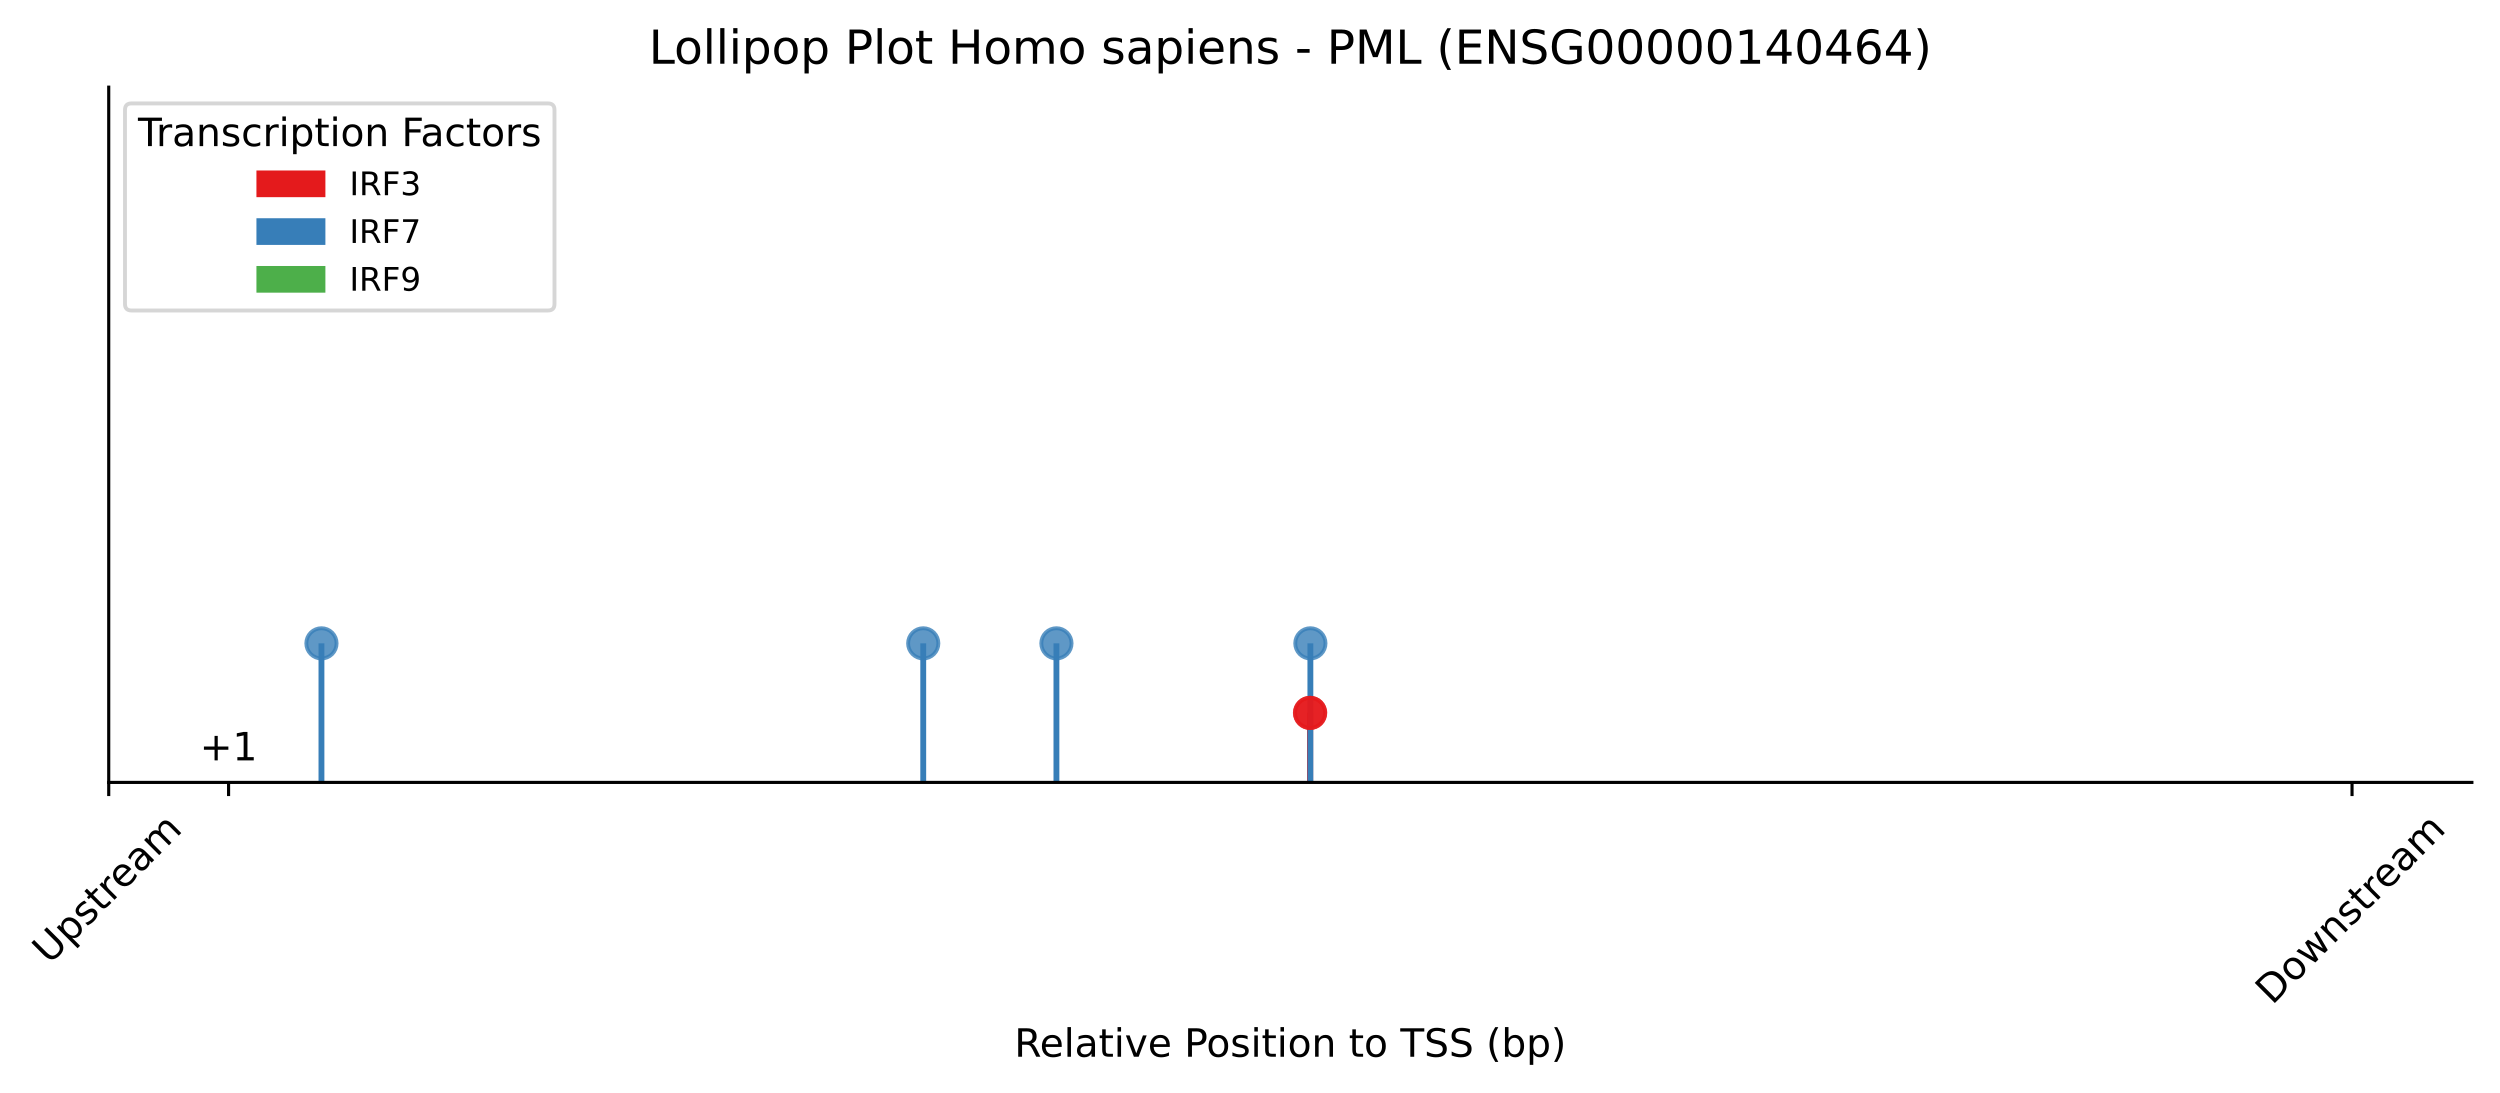
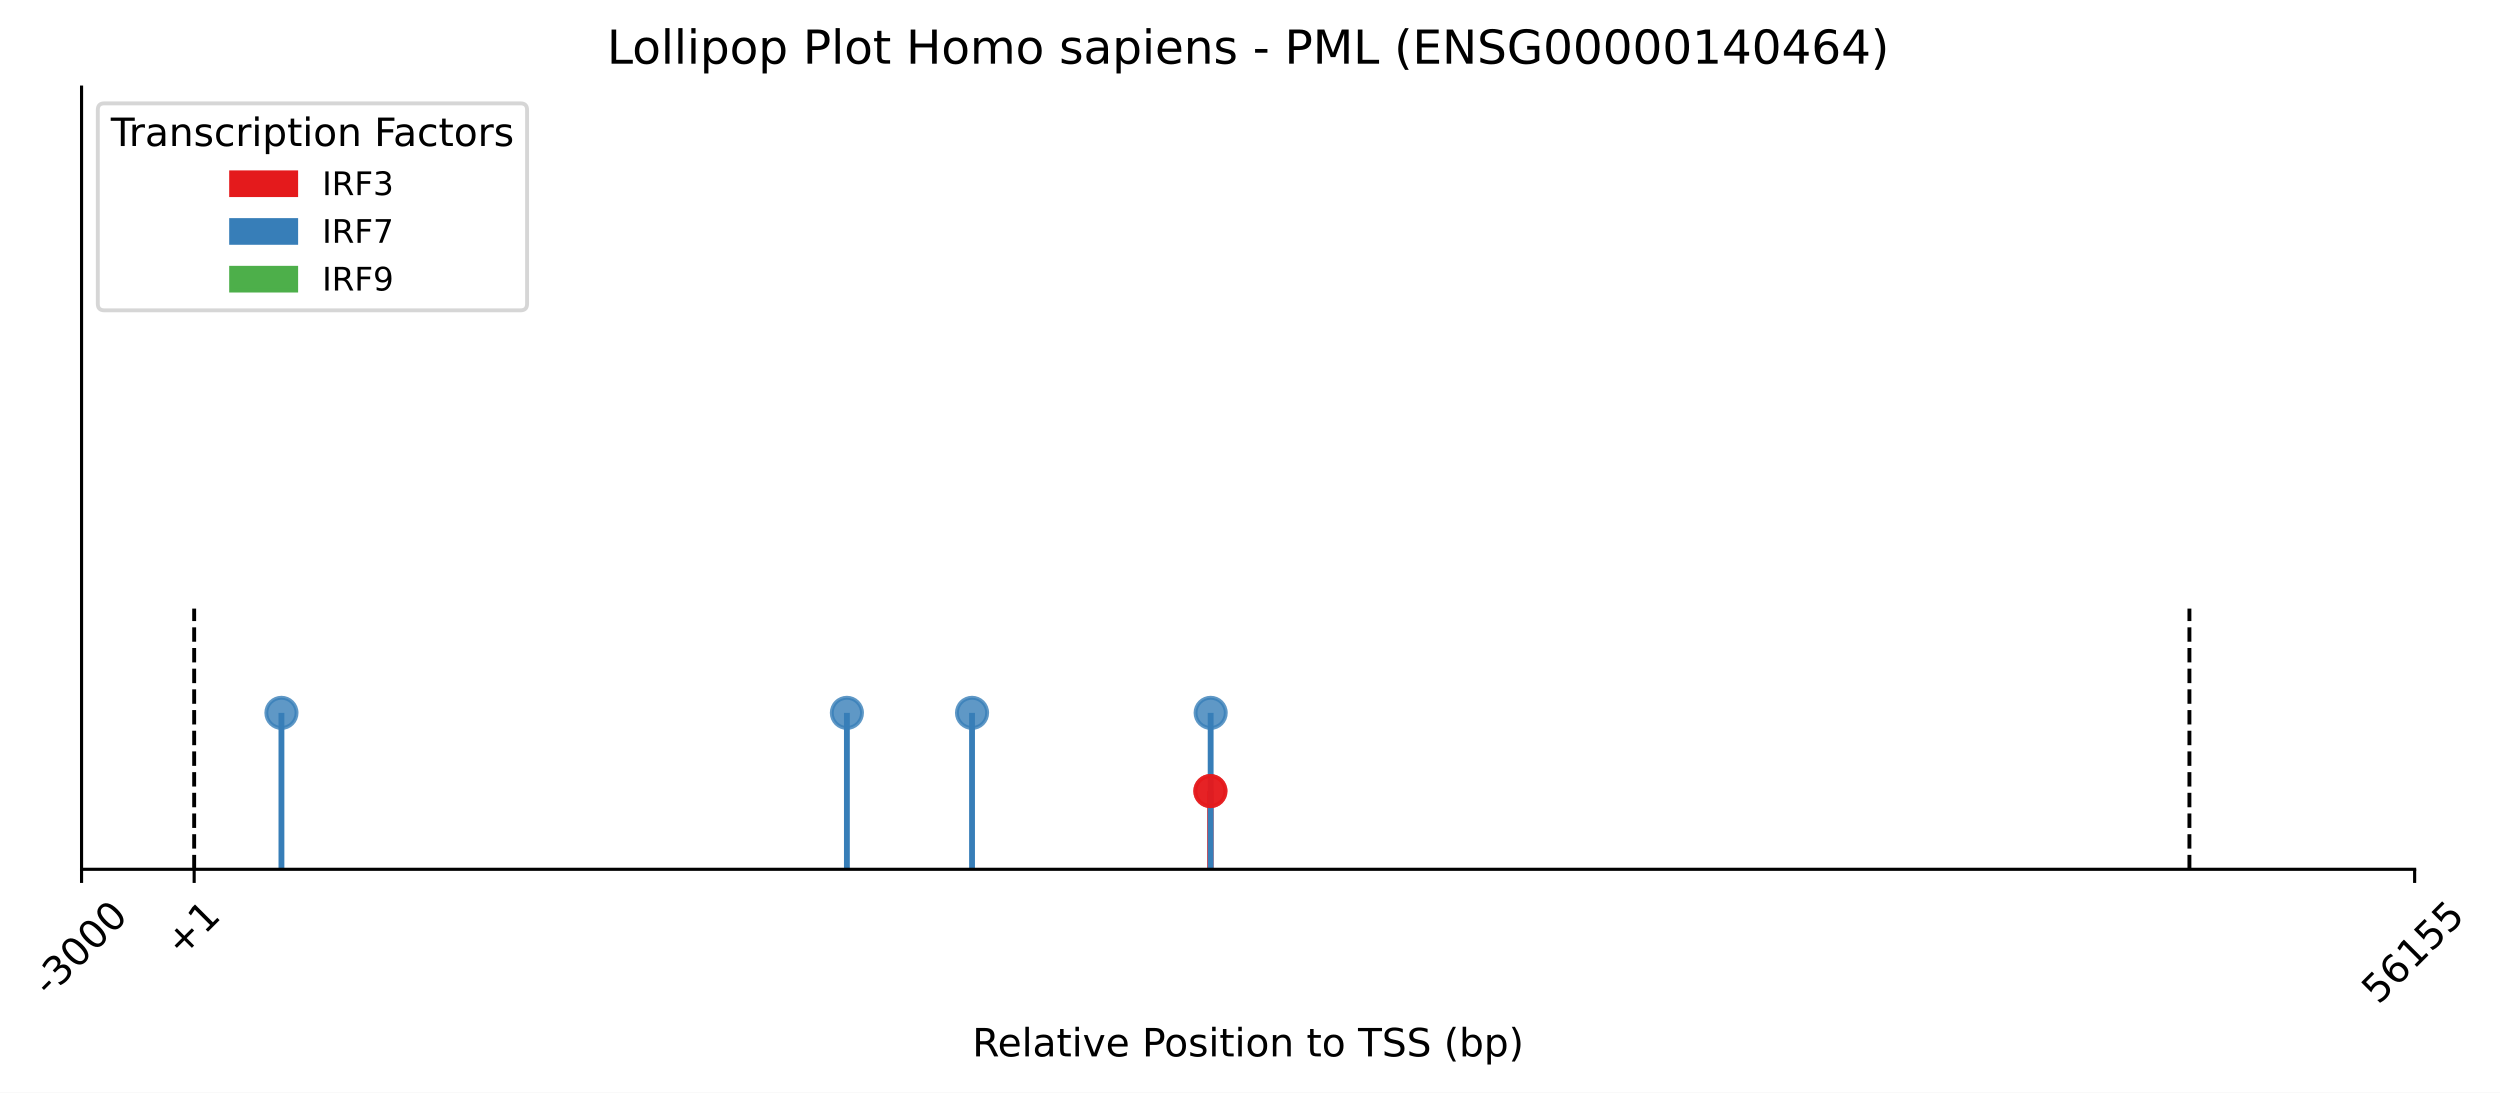
- <svg xmlns="http://www.w3.org/2000/svg" xmlns:xlink="http://www.w3.org/1999/xlink" width="640.167pt" height="279.88pt" viewBox="0 0 640.167 279.88" version="1.1">
+ <svg xmlns="http://www.w3.org/2000/svg" xmlns:xlink="http://www.w3.org/1999/xlink" width="640.511pt" height="279.934pt" viewBox="0 0 640.511 279.934" version="1.1">
  <defs>
    <style type="text/css">*{stroke-linejoin: round; stroke-linecap: butt}</style>
  </defs>
  <g id="figure_1">
    <g id="patch_1">
-       <path d="M 0 279.88  L 640.167 279.88  L 640.167 0  L 0 0  z " style="fill: #ffffff" />
+       <path d="M -0 279.934  L 640.511 279.934  L 640.511 0  L -0 0  z " style="fill: #ffffff" />
    </g>
    <g id="axes_1">
      <g id="patch_2">
-         <path d="M 27.841 200.348  L 632.967 200.348  L 632.967 22.318  L 27.841 22.318  z " style="fill: #ffffff" />
+         <path d="M 20.895 222.718  L 618.641 222.718  L 618.641 22.318  L 20.895 22.318  z " style="fill: #ffffff" />
      </g>
      <g id="matplotlib.axis_1">
        <g id="xtick_1">
          <g id="line2d_1">
            <defs>
-               <path id="m0acf7be5df" d="M 0 0  L 0 3.5  " style="stroke: #000000; stroke-width: 0.8" />
+               <path id="m9cfce05641" d="M 0 0  L 0 3.5  " style="stroke: #000000; stroke-width: 0.8" />
            </defs>
            <g>
-               <use xlink:href="#m0acf7be5df" x="27.841" y="200.348" style="stroke: #000000; stroke-width: 0.8" />
+               <use xlink:href="#m9cfce05641" x="20.895" y="222.718" style="stroke: #000000; stroke-width: 0.8" />
            </g>
          </g>
          <g id="text_1">
-             <g transform="translate(12.57291 247.1605) rotate(-45) scale(0.1 -0.1)">
+             <g transform="translate(12.57291 255.6374) rotate(-45) scale(0.1 -0.1)">
              <defs>
-                 <path id="DejaVuSans-55" d="M 556 4666  L 1191 4666  L 1191 1831  Q 1191 1081 1462 751  Q 1734 422 2344 422  Q 2950 422 3222 751  Q 3494 1081 3494 1831  L 3494 4666  L 4128 4666  L 4128 1753  Q 4128 841 3676 375  Q 3225 -91 2344 -91  Q 1459 -91 1007 375  Q 556 841 556 1753  L 556 4666  z " transform="scale(0.015625)" />
-                 <path id="DejaVuSans-70" d="M 1159 525  L 1159 -1331  L 581 -1331  L 581 3500  L 1159 3500  L 1159 2969  Q 1341 3281 1617 3432  Q 1894 3584 2278 3584  Q 2916 3584 3314 3078  Q 3713 2572 3713 1747  Q 3713 922 3314 415  Q 2916 -91 2278 -91  Q 1894 -91 1617 61  Q 1341 213 1159 525  z M 3116 1747  Q 3116 2381 2855 2742  Q 2594 3103 2138 3103  Q 1681 3103 1420 2742  Q 1159 2381 1159 1747  Q 1159 1113 1420 752  Q 1681 391 2138 391  Q 2594 391 2855 752  Q 3116 1113 3116 1747  z " transform="scale(0.015625)" />
-                 <path id="DejaVuSans-73" d="M 2834 3397  L 2834 2853  Q 2591 2978 2328 3040  Q 2066 3103 1784 3103  Q 1356 3103 1142 2972  Q 928 2841 928 2578  Q 928 2378 1081 2264  Q 1234 2150 1697 2047  L 1894 2003  Q 2506 1872 2764 1633  Q 3022 1394 3022 966  Q 3022 478 2636 193  Q 2250 -91 1575 -91  Q 1294 -91 989 -36  Q 684 19 347 128  L 347 722  Q 666 556 975 473  Q 1284 391 1588 391  Q 1994 391 2212 530  Q 2431 669 2431 922  Q 2431 1156 2273 1281  Q 2116 1406 1581 1522  L 1381 1569  Q 847 1681 609 1914  Q 372 2147 372 2553  Q 372 3047 722 3315  Q 1072 3584 1716 3584  Q 2034 3584 2315 3537  Q 2597 3491 2834 3397  z " transform="scale(0.015625)" />
-                 <path id="DejaVuSans-74" d="M 1172 4494  L 1172 3500  L 2356 3500  L 2356 3053  L 1172 3053  L 1172 1153  Q 1172 725 1289 603  Q 1406 481 1766 481  L 2356 481  L 2356 0  L 1766 0  Q 1100 0 847 248  Q 594 497 594 1153  L 594 3053  L 172 3053  L 172 3500  L 594 3500  L 594 4494  L 1172 4494  z " transform="scale(0.015625)" />
-                 <path id="DejaVuSans-72" d="M 2631 2963  Q 2534 3019 2420 3045  Q 2306 3072 2169 3072  Q 1681 3072 1420 2755  Q 1159 2438 1159 1844  L 1159 0  L 581 0  L 581 3500  L 1159 3500  L 1159 2956  Q 1341 3275 1631 3429  Q 1922 3584 2338 3584  Q 2397 3584 2469 3576  Q 2541 3569 2628 3553  L 2631 2963  z " transform="scale(0.015625)" />
-                 <path id="DejaVuSans-65" d="M 3597 1894  L 3597 1613  L 953 1613  Q 991 1019 1311 708  Q 1631 397 2203 397  Q 2534 397 2845 478  Q 3156 559 3463 722  L 3463 178  Q 3153 47 2828 -22  Q 2503 -91 2169 -91  Q 1331 -91 842 396  Q 353 884 353 1716  Q 353 2575 817 3079  Q 1281 3584 2069 3584  Q 2775 3584 3186 3129  Q 3597 2675 3597 1894  z M 3022 2063  Q 3016 2534 2758 2815  Q 2500 3097 2075 3097  Q 1594 3097 1305 2825  Q 1016 2553 972 2059  L 3022 2063  z " transform="scale(0.015625)" />
-                 <path id="DejaVuSans-61" d="M 2194 1759  Q 1497 1759 1228 1600  Q 959 1441 959 1056  Q 959 750 1161 570  Q 1363 391 1709 391  Q 2188 391 2477 730  Q 2766 1069 2766 1631  L 2766 1759  L 2194 1759  z M 3341 1997  L 3341 0  L 2766 0  L 2766 531  Q 2569 213 2275 61  Q 1981 -91 1556 -91  Q 1019 -91 701 211  Q 384 513 384 1019  Q 384 1609 779 1909  Q 1175 2209 1959 2209  L 2766 2209  L 2766 2266  Q 2766 2663 2505 2880  Q 2244 3097 1772 3097  Q 1472 3097 1187 3025  Q 903 2953 641 2809  L 641 3341  Q 956 3463 1253 3523  Q 1550 3584 1831 3584  Q 2591 3584 2966 3190  Q 3341 2797 3341 1997  z " transform="scale(0.015625)" />
-                 <path id="DejaVuSans-6d" d="M 3328 2828  Q 3544 3216 3844 3400  Q 4144 3584 4550 3584  Q 5097 3584 5394 3201  Q 5691 2819 5691 2113  L 5691 0  L 5113 0  L 5113 2094  Q 5113 2597 4934 2840  Q 4756 3084 4391 3084  Q 3944 3084 3684 2787  Q 3425 2491 3425 1978  L 3425 0  L 2847 0  L 2847 2094  Q 2847 2600 2669 2842  Q 2491 3084 2119 3084  Q 1678 3084 1418 2786  Q 1159 2488 1159 1978  L 1159 0  L 581 0  L 581 3500  L 1159 3500  L 1159 2956  Q 1356 3278 1631 3431  Q 1906 3584 2284 3584  Q 2666 3584 2933 3390  Q 3200 3197 3328 2828  z " transform="scale(0.015625)" />
+                 <path id="DejaVuSans-2d" d="M 313 2009  L 1997 2009  L 1997 1497  L 313 1497  L 313 2009  z " transform="scale(0.015625)" />
+                 <path id="DejaVuSans-33" d="M 2597 2516  Q 3050 2419 3304 2112  Q 3559 1806 3559 1356  Q 3559 666 3084 287  Q 2609 -91 1734 -91  Q 1441 -91 1130 -33  Q 819 25 488 141  L 488 750  Q 750 597 1062 519  Q 1375 441 1716 441  Q 2309 441 2620 675  Q 2931 909 2931 1356  Q 2931 1769 2642 2001  Q 2353 2234 1838 2234  L 1294 2234  L 1294 2753  L 1863 2753  Q 2328 2753 2575 2939  Q 2822 3125 2822 3475  Q 2822 3834 2567 4026  Q 2313 4219 1838 4219  Q 1578 4219 1281 4162  Q 984 4106 628 3988  L 628 4550  Q 988 4650 1302 4700  Q 1616 4750 1894 4750  Q 2613 4750 3031 4423  Q 3450 4097 3450 3541  Q 3450 3153 3228 2886  Q 3006 2619 2597 2516  z " transform="scale(0.015625)" />
+                 <path id="DejaVuSans-30" d="M 2034 4250  Q 1547 4250 1301 3770  Q 1056 3291 1056 2328  Q 1056 1369 1301 889  Q 1547 409 2034 409  Q 2525 409 2770 889  Q 3016 1369 3016 2328  Q 3016 3291 2770 3770  Q 2525 4250 2034 4250  z M 2034 4750  Q 2819 4750 3233 4129  Q 3647 3509 3647 2328  Q 3647 1150 3233 529  Q 2819 -91 2034 -91  Q 1250 -91 836 529  Q 422 1150 422 2328  Q 422 3509 836 4129  Q 1250 4750 2034 4750  z " transform="scale(0.015625)" />
              </defs>
-               <use xlink:href="#DejaVuSans-55" />
-               <use xlink:href="#DejaVuSans-70" x="73.193" />
-               <use xlink:href="#DejaVuSans-73" x="136.67" />
-               <use xlink:href="#DejaVuSans-74" x="188.77" />
-               <use xlink:href="#DejaVuSans-72" x="227.979" />
-               <use xlink:href="#DejaVuSans-65" x="266.842" />
-               <use xlink:href="#DejaVuSans-61" x="328.365" />
-               <use xlink:href="#DejaVuSans-6d" x="389.645" />
+               <use xlink:href="#DejaVuSans-2d" />
+               <use xlink:href="#DejaVuSans-33" x="36.084" />
+               <use xlink:href="#DejaVuSans-30" x="99.707" />
+               <use xlink:href="#DejaVuSans-30" x="163.33" />
+               <use xlink:href="#DejaVuSans-30" x="226.953" />
            </g>
          </g>
        </g>
        <g id="xtick_2">
          <g id="line2d_2">
            <g>
-               <use xlink:href="#m0acf7be5df" x="58.53" y="200.348" style="stroke: #000000; stroke-width: 0.8" />
+               <use xlink:href="#m9cfce05641" x="49.746" y="222.718" style="stroke: #000000; stroke-width: 0.8" />
+             </g>
+           </g>
+           <g id="text_2">
+             <g transform="translate(46.48532 245.5147) rotate(-45) scale(0.1 -0.1)">
+               <defs>
+                 <path id="DejaVuSans-2b" d="M 2944 4013  L 2944 2272  L 4684 2272  L 4684 1741  L 2944 1741  L 2944 0  L 2419 0  L 2419 1741  L 678 1741  L 678 2272  L 2419 2272  L 2419 4013  L 2944 4013  z " transform="scale(0.015625)" />
+                 <path id="DejaVuSans-31" d="M 794 531  L 1825 531  L 1825 4091  L 703 3866  L 703 4441  L 1819 4666  L 2450 4666  L 2450 531  L 3481 531  L 3481 0  L 794 0  L 794 531  z " transform="scale(0.015625)" />
+               </defs>
+               <use xlink:href="#DejaVuSans-2b" />
+               <use xlink:href="#DejaVuSans-31" x="83.789" />
            </g>
          </g>
        </g>
        <g id="xtick_3">
          <g id="line2d_3">
            <g>
-               <use xlink:href="#m0acf7be5df" x="602.278" y="200.348" style="stroke: #000000; stroke-width: 0.8" />
-             </g>
-           </g>
-           <g id="text_2">
-             <g transform="translate(581.8242 257.5318) rotate(-45) scale(0.1 -0.1)">
+               <use xlink:href="#m9cfce05641" x="618.641" y="222.718" style="stroke: #000000; stroke-width: 0.8" />
+             </g>
+           </g>
+           <g id="text_3">
+             <g transform="translate(609.3452 257.5853) rotate(-45) scale(0.1 -0.1)">
              <defs>
-                 <path id="DejaVuSans-44" d="M 1259 4147  L 1259 519  L 2022 519  Q 2988 519 3436 956  Q 3884 1394 3884 2338  Q 3884 3275 3436 3711  Q 2988 4147 2022 4147  L 1259 4147  z M 628 4666  L 1925 4666  Q 3281 4666 3915 4102  Q 4550 3538 4550 2338  Q 4550 1131 3912 565  Q 3275 0 1925 0  L 628 0  L 628 4666  z " transform="scale(0.015625)" />
-                 <path id="DejaVuSans-6f" d="M 1959 3097  Q 1497 3097 1228 2736  Q 959 2375 959 1747  Q 959 1119 1226 758  Q 1494 397 1959 397  Q 2419 397 2687 759  Q 2956 1122 2956 1747  Q 2956 2369 2687 2733  Q 2419 3097 1959 3097  z M 1959 3584  Q 2709 3584 3137 3096  Q 3566 2609 3566 1747  Q 3566 888 3137 398  Q 2709 -91 1959 -91  Q 1206 -91 779 398  Q 353 888 353 1747  Q 353 2609 779 3096  Q 1206 3584 1959 3584  z " transform="scale(0.015625)" />
-                 <path id="DejaVuSans-77" d="M 269 3500  L 844 3500  L 1563 769  L 2278 3500  L 2956 3500  L 3675 769  L 4391 3500  L 4966 3500  L 4050 0  L 3372 0  L 2619 2869  L 1863 0  L 1184 0  L 269 3500  z " transform="scale(0.015625)" />
-                 <path id="DejaVuSans-6e" d="M 3513 2113  L 3513 0  L 2938 0  L 2938 2094  Q 2938 2591 2744 2837  Q 2550 3084 2163 3084  Q 1697 3084 1428 2787  Q 1159 2491 1159 1978  L 1159 0  L 581 0  L 581 3500  L 1159 3500  L 1159 2956  Q 1366 3272 1645 3428  Q 1925 3584 2291 3584  Q 2894 3584 3203 3211  Q 3513 2838 3513 2113  z " transform="scale(0.015625)" />
+                 <path id="DejaVuSans-35" d="M 691 4666  L 3169 4666  L 3169 4134  L 1269 4134  L 1269 2991  Q 1406 3038 1543 3061  Q 1681 3084 1819 3084  Q 2600 3084 3056 2656  Q 3513 2228 3513 1497  Q 3513 744 3044 326  Q 2575 -91 1722 -91  Q 1428 -91 1123 -41  Q 819 9 494 109  L 494 744  Q 775 591 1075 516  Q 1375 441 1709 441  Q 2250 441 2565 725  Q 2881 1009 2881 1497  Q 2881 1984 2565 2268  Q 2250 2553 1709 2553  Q 1456 2553 1204 2497  Q 953 2441 691 2322  L 691 4666  z " transform="scale(0.015625)" />
+                 <path id="DejaVuSans-36" d="M 2113 2584  Q 1688 2584 1439 2293  Q 1191 2003 1191 1497  Q 1191 994 1439 701  Q 1688 409 2113 409  Q 2538 409 2786 701  Q 3034 994 3034 1497  Q 3034 2003 2786 2293  Q 2538 2584 2113 2584  z M 3366 4563  L 3366 3988  Q 3128 4100 2886 4159  Q 2644 4219 2406 4219  Q 1781 4219 1451 3797  Q 1122 3375 1075 2522  Q 1259 2794 1537 2939  Q 1816 3084 2150 3084  Q 2853 3084 3261 2657  Q 3669 2231 3669 1497  Q 3669 778 3244 343  Q 2819 -91 2113 -91  Q 1303 -91 875 529  Q 447 1150 447 2328  Q 447 3434 972 4092  Q 1497 4750 2381 4750  Q 2619 4750 2861 4703  Q 3103 4656 3366 4563  z " transform="scale(0.015625)" />
              </defs>
-               <use xlink:href="#DejaVuSans-44" />
-               <use xlink:href="#DejaVuSans-6f" x="77.002" />
-               <use xlink:href="#DejaVuSans-77" x="138.184" />
-               <use xlink:href="#DejaVuSans-6e" x="219.971" />
-               <use xlink:href="#DejaVuSans-73" x="283.35" />
-               <use xlink:href="#DejaVuSans-74" x="335.449" />
-               <use xlink:href="#DejaVuSans-72" x="374.658" />
-               <use xlink:href="#DejaVuSans-65" x="413.521" />
-               <use xlink:href="#DejaVuSans-61" x="475.045" />
-               <use xlink:href="#DejaVuSans-6d" x="536.324" />
-             </g>
-           </g>
-         </g>
-         <g id="text_3">
-           <g transform="translate(259.7479 270.6008) scale(0.1 -0.1)">
+               <use xlink:href="#DejaVuSans-35" />
+               <use xlink:href="#DejaVuSans-36" x="63.623" />
+               <use xlink:href="#DejaVuSans-31" x="127.246" />
+               <use xlink:href="#DejaVuSans-35" x="190.869" />
+               <use xlink:href="#DejaVuSans-35" x="254.492" />
+             </g>
+           </g>
+         </g>
+         <g id="text_4">
+           <g transform="translate(249.1121 270.6543) scale(0.1 -0.1)">
            <defs>
              <path id="DejaVuSans-52" d="M 2841 2188  Q 3044 2119 3236 1894  Q 3428 1669 3622 1275  L 4263 0  L 3584 0  L 2988 1197  Q 2756 1666 2539 1819  Q 2322 1972 1947 1972  L 1259 1972  L 1259 0  L 628 0  L 628 4666  L 2053 4666  Q 2853 4666 3247 4331  Q 3641 3997 3641 3322  Q 3641 2881 3436 2590  Q 3231 2300 2841 2188  z M 1259 4147  L 1259 2491  L 2053 2491  Q 2509 2491 2742 2702  Q 2975 2913 2975 3322  Q 2975 3731 2742 3939  Q 2509 4147 2053 4147  L 1259 4147  z " transform="scale(0.015625)" />
+               <path id="DejaVuSans-65" d="M 3597 1894  L 3597 1613  L 953 1613  Q 991 1019 1311 708  Q 1631 397 2203 397  Q 2534 397 2845 478  Q 3156 559 3463 722  L 3463 178  Q 3153 47 2828 -22  Q 2503 -91 2169 -91  Q 1331 -91 842 396  Q 353 884 353 1716  Q 353 2575 817 3079  Q 1281 3584 2069 3584  Q 2775 3584 3186 3129  Q 3597 2675 3597 1894  z M 3022 2063  Q 3016 2534 2758 2815  Q 2500 3097 2075 3097  Q 1594 3097 1305 2825  Q 1016 2553 972 2059  L 3022 2063  z " transform="scale(0.015625)" />
              <path id="DejaVuSans-6c" d="M 603 4863  L 1178 4863  L 1178 0  L 603 0  L 603 4863  z " transform="scale(0.015625)" />
+               <path id="DejaVuSans-61" d="M 2194 1759  Q 1497 1759 1228 1600  Q 959 1441 959 1056  Q 959 750 1161 570  Q 1363 391 1709 391  Q 2188 391 2477 730  Q 2766 1069 2766 1631  L 2766 1759  L 2194 1759  z M 3341 1997  L 3341 0  L 2766 0  L 2766 531  Q 2569 213 2275 61  Q 1981 -91 1556 -91  Q 1019 -91 701 211  Q 384 513 384 1019  Q 384 1609 779 1909  Q 1175 2209 1959 2209  L 2766 2209  L 2766 2266  Q 2766 2663 2505 2880  Q 2244 3097 1772 3097  Q 1472 3097 1187 3025  Q 903 2953 641 2809  L 641 3341  Q 956 3463 1253 3523  Q 1550 3584 1831 3584  Q 2591 3584 2966 3190  Q 3341 2797 3341 1997  z " transform="scale(0.015625)" />
+               <path id="DejaVuSans-74" d="M 1172 4494  L 1172 3500  L 2356 3500  L 2356 3053  L 1172 3053  L 1172 1153  Q 1172 725 1289 603  Q 1406 481 1766 481  L 2356 481  L 2356 0  L 1766 0  Q 1100 0 847 248  Q 594 497 594 1153  L 594 3053  L 172 3053  L 172 3500  L 594 3500  L 594 4494  L 1172 4494  z " transform="scale(0.015625)" />
              <path id="DejaVuSans-69" d="M 603 3500  L 1178 3500  L 1178 0  L 603 0  L 603 3500  z M 603 4863  L 1178 4863  L 1178 4134  L 603 4134  L 603 4863  z " transform="scale(0.015625)" />
              <path id="DejaVuSans-76" d="M 191 3500  L 800 3500  L 1894 563  L 2988 3500  L 3597 3500  L 2284 0  L 1503 0  L 191 3500  z " transform="scale(0.015625)" />
              <path id="DejaVuSans-20" transform="scale(0.015625)" />
              <path id="DejaVuSans-50" d="M 1259 4147  L 1259 2394  L 2053 2394  Q 2494 2394 2734 2622  Q 2975 2850 2975 3272  Q 2975 3691 2734 3919  Q 2494 4147 2053 4147  L 1259 4147  z M 628 4666  L 2053 4666  Q 2838 4666 3239 4311  Q 3641 3956 3641 3272  Q 3641 2581 3239 2228  Q 2838 1875 2053 1875  L 1259 1875  L 1259 0  L 628 0  L 628 4666  z " transform="scale(0.015625)" />
+               <path id="DejaVuSans-6f" d="M 1959 3097  Q 1497 3097 1228 2736  Q 959 2375 959 1747  Q 959 1119 1226 758  Q 1494 397 1959 397  Q 2419 397 2687 759  Q 2956 1122 2956 1747  Q 2956 2369 2687 2733  Q 2419 3097 1959 3097  z M 1959 3584  Q 2709 3584 3137 3096  Q 3566 2609 3566 1747  Q 3566 888 3137 398  Q 2709 -91 1959 -91  Q 1206 -91 779 398  Q 353 888 353 1747  Q 353 2609 779 3096  Q 1206 3584 1959 3584  z " transform="scale(0.015625)" />
+               <path id="DejaVuSans-73" d="M 2834 3397  L 2834 2853  Q 2591 2978 2328 3040  Q 2066 3103 1784 3103  Q 1356 3103 1142 2972  Q 928 2841 928 2578  Q 928 2378 1081 2264  Q 1234 2150 1697 2047  L 1894 2003  Q 2506 1872 2764 1633  Q 3022 1394 3022 966  Q 3022 478 2636 193  Q 2250 -91 1575 -91  Q 1294 -91 989 -36  Q 684 19 347 128  L 347 722  Q 666 556 975 473  Q 1284 391 1588 391  Q 1994 391 2212 530  Q 2431 669 2431 922  Q 2431 1156 2273 1281  Q 2116 1406 1581 1522  L 1381 1569  Q 847 1681 609 1914  Q 372 2147 372 2553  Q 372 3047 722 3315  Q 1072 3584 1716 3584  Q 2034 3584 2315 3537  Q 2597 3491 2834 3397  z " transform="scale(0.015625)" />
+               <path id="DejaVuSans-6e" d="M 3513 2113  L 3513 0  L 2938 0  L 2938 2094  Q 2938 2591 2744 2837  Q 2550 3084 2163 3084  Q 1697 3084 1428 2787  Q 1159 2491 1159 1978  L 1159 0  L 581 0  L 581 3500  L 1159 3500  L 1159 2956  Q 1366 3272 1645 3428  Q 1925 3584 2291 3584  Q 2894 3584 3203 3211  Q 3513 2838 3513 2113  z " transform="scale(0.015625)" />
              <path id="DejaVuSans-54" d="M -19 4666  L 3928 4666  L 3928 4134  L 2272 4134  L 2272 0  L 1638 0  L 1638 4134  L -19 4134  L -19 4666  z " transform="scale(0.015625)" />
              <path id="DejaVuSans-53" d="M 3425 4513  L 3425 3897  Q 3066 4069 2747 4153  Q 2428 4238 2131 4238  Q 1616 4238 1336 4038  Q 1056 3838 1056 3469  Q 1056 3159 1242 3001  Q 1428 2844 1947 2747  L 2328 2669  Q 3034 2534 3370 2195  Q 3706 1856 3706 1288  Q 3706 609 3251 259  Q 2797 -91 1919 -91  Q 1588 -91 1214 -16  Q 841 59 441 206  L 441 856  Q 825 641 1194 531  Q 1563 422 1919 422  Q 2459 422 2753 634  Q 3047 847 3047 1241  Q 3047 1584 2836 1778  Q 2625 1972 2144 2069  L 1759 2144  Q 1053 2284 737 2584  Q 422 2884 422 3419  Q 422 4038 858 4394  Q 1294 4750 2059 4750  Q 2388 4750 2728 4690  Q 3069 4631 3425 4513  z " transform="scale(0.015625)" />
              <path id="DejaVuSans-28" d="M 1984 4856  Q 1566 4138 1362 3434  Q 1159 2731 1159 2009  Q 1159 1288 1364 580  Q 1569 -128 1984 -844  L 1484 -844  Q 1016 -109 783 600  Q 550 1309 550 2009  Q 550 2706 781 3412  Q 1013 4119 1484 4856  L 1984 4856  z " transform="scale(0.015625)" />
              <path id="DejaVuSans-62" d="M 3116 1747  Q 3116 2381 2855 2742  Q 2594 3103 2138 3103  Q 1681 3103 1420 2742  Q 1159 2381 1159 1747  Q 1159 1113 1420 752  Q 1681 391 2138 391  Q 2594 391 2855 752  Q 3116 1113 3116 1747  z M 1159 2969  Q 1341 3281 1617 3432  Q 1894 3584 2278 3584  Q 2916 3584 3314 3078  Q 3713 2572 3713 1747  Q 3713 922 3314 415  Q 2916 -91 2278 -91  Q 1894 -91 1617 61  Q 1341 213 1159 525  L 1159 0  L 581 0  L 581 4863  L 1159 4863  L 1159 2969  z " transform="scale(0.015625)" />
+               <path id="DejaVuSans-70" d="M 1159 525  L 1159 -1331  L 581 -1331  L 581 3500  L 1159 3500  L 1159 2969  Q 1341 3281 1617 3432  Q 1894 3584 2278 3584  Q 2916 3584 3314 3078  Q 3713 2572 3713 1747  Q 3713 922 3314 415  Q 2916 -91 2278 -91  Q 1894 -91 1617 61  Q 1341 213 1159 525  z M 3116 1747  Q 3116 2381 2855 2742  Q 2594 3103 2138 3103  Q 1681 3103 1420 2742  Q 1159 2381 1159 1747  Q 1159 1113 1420 752  Q 1681 391 2138 391  Q 2594 391 2855 752  Q 3116 1113 3116 1747  z " transform="scale(0.015625)" />
              <path id="DejaVuSans-29" d="M 513 4856  L 1013 4856  Q 1481 4119 1714 3412  Q 1947 2706 1947 2009  Q 1947 1309 1714 600  Q 1481 -109 1013 -844  L 513 -844  Q 928 -128 1133 580  Q 1338 1288 1338 2009  Q 1338 2731 1133 3434  Q 928 4138 513 4856  z " transform="scale(0.015625)" />
            </defs>
            <use xlink:href="#DejaVuSans-52" />
            <use xlink:href="#DejaVuSans-65" x="64.982" />
            <use xlink:href="#DejaVuSans-6c" x="126.506" />
            <use xlink:href="#DejaVuSans-61" x="154.289" />
            <use xlink:href="#DejaVuSans-74" x="215.568" />
            <use xlink:href="#DejaVuSans-69" x="254.777" />
            <use xlink:href="#DejaVuSans-76" x="282.561" />
            <use xlink:href="#DejaVuSans-65" x="341.74" />
            <use xlink:href="#DejaVuSans-20" x="403.264" />
            <use xlink:href="#DejaVuSans-50" x="435.051" />
            <use xlink:href="#DejaVuSans-6f" x="491.729" />
            <use xlink:href="#DejaVuSans-73" x="552.91" />
            <use xlink:href="#DejaVuSans-69" x="605.01" />
            <use xlink:href="#DejaVuSans-74" x="632.793" />
            <use xlink:href="#DejaVuSans-69" x="672.002" />
            <use xlink:href="#DejaVuSans-6f" x="699.785" />
            <use xlink:href="#DejaVuSans-6e" x="760.967" />
            <use xlink:href="#DejaVuSans-20" x="824.346" />
            <use xlink:href="#DejaVuSans-74" x="856.133" />
            <use xlink:href="#DejaVuSans-6f" x="895.342" />
            <use xlink:href="#DejaVuSans-20" x="956.523" />
            <use xlink:href="#DejaVuSans-54" x="988.311" />
            <use xlink:href="#DejaVuSans-53" x="1049.395" />
            <use xlink:href="#DejaVuSans-53" x="1112.871" />
            <use xlink:href="#DejaVuSans-20" x="1176.348" />
            <use xlink:href="#DejaVuSans-28" x="1208.135" />
            <use xlink:href="#DejaVuSans-62" x="1247.148" />
            <use xlink:href="#DejaVuSans-70" x="1310.625" />
            <use xlink:href="#DejaVuSans-29" x="1374.102" />
          </g>
        </g>
      </g>
      <g id="matplotlib.axis_2" />
      <g id="LineCollection_1">
-         <path d="M 335.442 200.348  L 335.442 182.545  " clip-path="url(#p96e292eefd)" style="fill: none; stroke: #e41a1c; stroke-width: 1.5" />
+         <path d="M 310.079 222.718  L 310.079 202.678  " clip-path="url(#p4d1bfd515b)" style="fill: none; stroke: #e41a1c; stroke-width: 1.5" />
      </g>
      <g id="LineCollection_2">
-         <path d="M 335.493 200.348  L 335.493 182.545  " clip-path="url(#p96e292eefd)" style="fill: none; stroke: #e41a1c; stroke-width: 1.5" />
+         <path d="M 310.127 222.718  L 310.127 202.678  " clip-path="url(#p4d1bfd515b)" style="fill: none; stroke: #e41a1c; stroke-width: 1.5" />
      </g>
      <g id="LineCollection_3">
-         <path d="M 82.313 200.348  L 82.313 164.742  " clip-path="url(#p96e292eefd)" style="fill: none; stroke: #377eb8; stroke-width: 1.5" />
+         <path d="M 72.106 222.718  L 72.106 182.638  " clip-path="url(#p4d1bfd515b)" style="fill: none; stroke: #377eb8; stroke-width: 1.5" />
      </g>
      <g id="LineCollection_4">
-         <path d="M 236.41 200.348  L 236.41 164.742  " clip-path="url(#p96e292eefd)" style="fill: none; stroke: #377eb8; stroke-width: 1.5" />
+         <path d="M 216.977 222.718  L 216.977 182.638  " clip-path="url(#p4d1bfd515b)" style="fill: none; stroke: #377eb8; stroke-width: 1.5" />
      </g>
      <g id="LineCollection_5">
-         <path d="M 270.516 200.348  L 270.516 164.742  " clip-path="url(#p96e292eefd)" style="fill: none; stroke: #377eb8; stroke-width: 1.5" />
+         <path d="M 249.04 222.718  L 249.04 182.638  " clip-path="url(#p4d1bfd515b)" style="fill: none; stroke: #377eb8; stroke-width: 1.5" />
      </g>
      <g id="LineCollection_6">
-         <path d="M 335.544 200.348  L 335.544 164.742  " clip-path="url(#p96e292eefd)" style="fill: none; stroke: #377eb8; stroke-width: 1.5" />
+         <path d="M 310.175 222.718  L 310.175 182.638  " clip-path="url(#p4d1bfd515b)" style="fill: none; stroke: #377eb8; stroke-width: 1.5" />
+       </g>
+       <g id="line2d_4">
+         <path d="M 49.746 222.718  L 49.746 155.918  " clip-path="url(#p4d1bfd515b)" style="fill: none; stroke-dasharray: 3.7,1.6; stroke-dashoffset: 0; stroke: #000000" />
+       </g>
+       <g id="line2d_5">
+         <path d="M 560.939 222.718  L 560.939 155.918  " clip-path="url(#p4d1bfd515b)" style="fill: none; stroke-dasharray: 3.7,1.6; stroke-dashoffset: 0; stroke: #000000" />
      </g>
      <g id="patch_3">
-         <path d="M 27.841 200.348  L 27.841 22.318  " style="fill: none; stroke: #000000; stroke-width: 0.8; stroke-linejoin: miter; stroke-linecap: square" />
+         <path d="M 20.895 222.718  L 20.895 22.318  " style="fill: none; stroke: #000000; stroke-width: 0.8; stroke-linejoin: miter; stroke-linecap: square" />
      </g>
      <g id="patch_4">
-         <path d="M 27.841 200.348  L 632.967 200.348  " style="fill: none; stroke: #000000; stroke-width: 0.8; stroke-linejoin: miter; stroke-linecap: square" />
+         <path d="M 20.895 222.718  L 618.641 222.718  " style="fill: none; stroke: #000000; stroke-width: 0.8; stroke-linejoin: miter; stroke-linecap: square" />
      </g>
      <g id="PathCollection_1">
        <defs>
-           <path id="C0_0_0ebefb4aee" d="M 0 3.873  C 1.027 3.873 2.012 3.465 2.739 2.739  C 3.465 2.012 3.873 1.027 3.873 -0  C 3.873 -1.027 3.465 -2.012 2.739 -2.739  C 2.012 -3.465 1.027 -3.873 0 -3.873  C -1.027 -3.873 -2.012 -3.465 -2.739 -2.739  C -3.465 -2.012 -3.873 -1.027 -3.873 0  C -3.873 1.027 -3.465 2.012 -2.739 2.739  C -2.012 3.465 -1.027 3.873 0 3.873  z " />
+           <path id="C0_0_60c359d9ee" d="M 0 3.873  C 1.027 3.873 2.012 3.465 2.739 2.739  C 3.465 2.012 3.873 1.027 3.873 -0  C 3.873 -1.027 3.465 -2.012 2.739 -2.739  C 2.012 -3.465 1.027 -3.873 0 -3.873  C -1.027 -3.873 -2.012 -3.465 -2.739 -2.739  C -3.465 -2.012 -3.873 -1.027 -3.873 0  C -3.873 1.027 -3.465 2.012 -2.739 2.739  C -2.012 3.465 -1.027 3.873 0 3.873  z " />
        </defs>
-         <g clip-path="url(#p96e292eefd)">
-           <use xlink:href="#C0_0_0ebefb4aee" x="335.442" y="182.545" style="fill: #e41a1c; fill-opacity: 0.8; stroke: #e41a1c; stroke-opacity: 0.8" />
-         </g>
-         <g clip-path="url(#p96e292eefd)">
-           <use xlink:href="#C0_0_0ebefb4aee" x="335.493" y="182.545" style="fill: #e41a1c; fill-opacity: 0.8; stroke: #e41a1c; stroke-opacity: 0.8" />
-         </g>
-         <g clip-path="url(#p96e292eefd)">
-           <use xlink:href="#C0_0_0ebefb4aee" x="82.313" y="164.742" style="fill: #377eb8; fill-opacity: 0.8; stroke: #377eb8; stroke-opacity: 0.8" />
-         </g>
-         <g clip-path="url(#p96e292eefd)">
-           <use xlink:href="#C0_0_0ebefb4aee" x="236.41" y="164.742" style="fill: #377eb8; fill-opacity: 0.8; stroke: #377eb8; stroke-opacity: 0.8" />
-         </g>
-         <g clip-path="url(#p96e292eefd)">
-           <use xlink:href="#C0_0_0ebefb4aee" x="270.516" y="164.742" style="fill: #377eb8; fill-opacity: 0.8; stroke: #377eb8; stroke-opacity: 0.8" />
-         </g>
-         <g clip-path="url(#p96e292eefd)">
-           <use xlink:href="#C0_0_0ebefb4aee" x="335.544" y="164.742" style="fill: #377eb8; fill-opacity: 0.8; stroke: #377eb8; stroke-opacity: 0.8" />
-         </g>
-       </g>
-       <g id="text_4">
-         <g transform="translate(51.15881 194.7079) scale(0.1 -0.1)">
-           <defs>
-             <path id="DejaVuSans-2b" d="M 2944 4013  L 2944 2272  L 4684 2272  L 4684 1741  L 2944 1741  L 2944 0  L 2419 0  L 2419 1741  L 678 1741  L 678 2272  L 2419 2272  L 2419 4013  L 2944 4013  z " transform="scale(0.015625)" />
-             <path id="DejaVuSans-31" d="M 794 531  L 1825 531  L 1825 4091  L 703 3866  L 703 4441  L 1819 4666  L 2450 4666  L 2450 531  L 3481 531  L 3481 0  L 794 0  L 794 531  z " transform="scale(0.015625)" />
-           </defs>
-           <use xlink:href="#DejaVuSans-2b" />
-           <use xlink:href="#DejaVuSans-31" x="83.789" />
+         <g clip-path="url(#p4d1bfd515b)">
+           <use xlink:href="#C0_0_60c359d9ee" x="310.079" y="202.678" style="fill: #e41a1c; fill-opacity: 0.8; stroke: #e41a1c; stroke-opacity: 0.8" />
+         </g>
+         <g clip-path="url(#p4d1bfd515b)">
+           <use xlink:href="#C0_0_60c359d9ee" x="310.127" y="202.678" style="fill: #e41a1c; fill-opacity: 0.8; stroke: #e41a1c; stroke-opacity: 0.8" />
+         </g>
+         <g clip-path="url(#p4d1bfd515b)">
+           <use xlink:href="#C0_0_60c359d9ee" x="72.106" y="182.638" style="fill: #377eb8; fill-opacity: 0.8; stroke: #377eb8; stroke-opacity: 0.8" />
+         </g>
+         <g clip-path="url(#p4d1bfd515b)">
+           <use xlink:href="#C0_0_60c359d9ee" x="216.977" y="182.638" style="fill: #377eb8; fill-opacity: 0.8; stroke: #377eb8; stroke-opacity: 0.8" />
+         </g>
+         <g clip-path="url(#p4d1bfd515b)">
+           <use xlink:href="#C0_0_60c359d9ee" x="249.04" y="182.638" style="fill: #377eb8; fill-opacity: 0.8; stroke: #377eb8; stroke-opacity: 0.8" />
+         </g>
+         <g clip-path="url(#p4d1bfd515b)">
+           <use xlink:href="#C0_0_60c359d9ee" x="310.175" y="182.638" style="fill: #377eb8; fill-opacity: 0.8; stroke: #377eb8; stroke-opacity: 0.8" />
        </g>
      </g>
      <g id="text_5">
-         <g transform="translate(166.1429 16.31812) scale(0.12 -0.12)">
+         <g transform="translate(155.5071 16.31812) scale(0.12 -0.12)">
          <defs>
            <path id="DejaVuSans-4c" d="M 628 4666  L 1259 4666  L 1259 531  L 3531 531  L 3531 0  L 628 0  L 628 4666  z " transform="scale(0.015625)" />
            <path id="DejaVuSans-48" d="M 628 4666  L 1259 4666  L 1259 2753  L 3553 2753  L 3553 4666  L 4184 4666  L 4184 0  L 3553 0  L 3553 2222  L 1259 2222  L 1259 0  L 628 0  L 628 4666  z " transform="scale(0.015625)" />
-             <path id="DejaVuSans-2d" d="M 313 2009  L 1997 2009  L 1997 1497  L 313 1497  L 313 2009  z " transform="scale(0.015625)" />
+             <path id="DejaVuSans-6d" d="M 3328 2828  Q 3544 3216 3844 3400  Q 4144 3584 4550 3584  Q 5097 3584 5394 3201  Q 5691 2819 5691 2113  L 5691 0  L 5113 0  L 5113 2094  Q 5113 2597 4934 2840  Q 4756 3084 4391 3084  Q 3944 3084 3684 2787  Q 3425 2491 3425 1978  L 3425 0  L 2847 0  L 2847 2094  Q 2847 2600 2669 2842  Q 2491 3084 2119 3084  Q 1678 3084 1418 2786  Q 1159 2488 1159 1978  L 1159 0  L 581 0  L 581 3500  L 1159 3500  L 1159 2956  Q 1356 3278 1631 3431  Q 1906 3584 2284 3584  Q 2666 3584 2933 3390  Q 3200 3197 3328 2828  z " transform="scale(0.015625)" />
            <path id="DejaVuSans-4d" d="M 628 4666  L 1569 4666  L 2759 1491  L 3956 4666  L 4897 4666  L 4897 0  L 4281 0  L 4281 4097  L 3078 897  L 2444 897  L 1241 4097  L 1241 0  L 628 0  L 628 4666  z " transform="scale(0.015625)" />
            <path id="DejaVuSans-45" d="M 628 4666  L 3578 4666  L 3578 4134  L 1259 4134  L 1259 2753  L 3481 2753  L 3481 2222  L 1259 2222  L 1259 531  L 3634 531  L 3634 0  L 628 0  L 628 4666  z " transform="scale(0.015625)" />
            <path id="DejaVuSans-4e" d="M 628 4666  L 1478 4666  L 3547 763  L 3547 4666  L 4159 4666  L 4159 0  L 3309 0  L 1241 3903  L 1241 0  L 628 0  L 628 4666  z " transform="scale(0.015625)" />
            <path id="DejaVuSans-47" d="M 3809 666  L 3809 1919  L 2778 1919  L 2778 2438  L 4434 2438  L 4434 434  Q 4069 175 3628 42  Q 3188 -91 2688 -91  Q 1594 -91 976 548  Q 359 1188 359 2328  Q 359 3472 976 4111  Q 1594 4750 2688 4750  Q 3144 4750 3555 4637  Q 3966 4525 4313 4306  L 4313 3634  Q 3963 3931 3569 4081  Q 3175 4231 2741 4231  Q 1884 4231 1454 3753  Q 1025 3275 1025 2328  Q 1025 1384 1454 906  Q 1884 428 2741 428  Q 3075 428 3337 486  Q 3600 544 3809 666  z " transform="scale(0.015625)" />
-             <path id="DejaVuSans-30" d="M 2034 4250  Q 1547 4250 1301 3770  Q 1056 3291 1056 2328  Q 1056 1369 1301 889  Q 1547 409 2034 409  Q 2525 409 2770 889  Q 3016 1369 3016 2328  Q 3016 3291 2770 3770  Q 2525 4250 2034 4250  z M 2034 4750  Q 2819 4750 3233 4129  Q 3647 3509 3647 2328  Q 3647 1150 3233 529  Q 2819 -91 2034 -91  Q 1250 -91 836 529  Q 422 1150 422 2328  Q 422 3509 836 4129  Q 1250 4750 2034 4750  z " transform="scale(0.015625)" />
            <path id="DejaVuSans-34" d="M 2419 4116  L 825 1625  L 2419 1625  L 2419 4116  z M 2253 4666  L 3047 4666  L 3047 1625  L 3713 1625  L 3713 1100  L 3047 1100  L 3047 0  L 2419 0  L 2419 1100  L 313 1100  L 313 1709  L 2253 4666  z " transform="scale(0.015625)" />
-             <path id="DejaVuSans-36" d="M 2113 2584  Q 1688 2584 1439 2293  Q 1191 2003 1191 1497  Q 1191 994 1439 701  Q 1688 409 2113 409  Q 2538 409 2786 701  Q 3034 994 3034 1497  Q 3034 2003 2786 2293  Q 2538 2584 2113 2584  z M 3366 4563  L 3366 3988  Q 3128 4100 2886 4159  Q 2644 4219 2406 4219  Q 1781 4219 1451 3797  Q 1122 3375 1075 2522  Q 1259 2794 1537 2939  Q 1816 3084 2150 3084  Q 2853 3084 3261 2657  Q 3669 2231 3669 1497  Q 3669 778 3244 343  Q 2819 -91 2113 -91  Q 1303 -91 875 529  Q 447 1150 447 2328  Q 447 3434 972 4092  Q 1497 4750 2381 4750  Q 2619 4750 2861 4703  Q 3103 4656 3366 4563  z " transform="scale(0.015625)" />
          </defs>
          <use xlink:href="#DejaVuSans-4c" />
          <use xlink:href="#DejaVuSans-6f" x="53.963" />
          <use xlink:href="#DejaVuSans-6c" x="115.145" />
          <use xlink:href="#DejaVuSans-6c" x="142.928" />
          <use xlink:href="#DejaVuSans-69" x="170.711" />
          <use xlink:href="#DejaVuSans-70" x="198.494" />
          <use xlink:href="#DejaVuSans-6f" x="261.971" />
          <use xlink:href="#DejaVuSans-70" x="323.152" />
          <use xlink:href="#DejaVuSans-20" x="386.629" />
          <use xlink:href="#DejaVuSans-50" x="418.416" />
          <use xlink:href="#DejaVuSans-6c" x="478.719" />
          <use xlink:href="#DejaVuSans-6f" x="506.502" />
          <use xlink:href="#DejaVuSans-74" x="567.684" />
          <use xlink:href="#DejaVuSans-20" x="606.893" />
          <use xlink:href="#DejaVuSans-48" x="638.68" />
          <use xlink:href="#DejaVuSans-6f" x="713.875" />
          <use xlink:href="#DejaVuSans-6d" x="775.057" />
          <use xlink:href="#DejaVuSans-6f" x="872.469" />
          <use xlink:href="#DejaVuSans-20" x="933.65" />
          <use xlink:href="#DejaVuSans-73" x="965.438" />
          <use xlink:href="#DejaVuSans-61" x="1017.537" />
          <use xlink:href="#DejaVuSans-70" x="1078.816" />
          <use xlink:href="#DejaVuSans-69" x="1142.293" />
          <use xlink:href="#DejaVuSans-65" x="1170.076" />
          <use xlink:href="#DejaVuSans-6e" x="1231.6" />
          <use xlink:href="#DejaVuSans-73" x="1294.979" />
          <use xlink:href="#DejaVuSans-20" x="1347.078" />
          <use xlink:href="#DejaVuSans-2d" x="1378.865" />
          <use xlink:href="#DejaVuSans-20" x="1414.949" />
          <use xlink:href="#DejaVuSans-50" x="1446.736" />
          <use xlink:href="#DejaVuSans-4d" x="1507.039" />
          <use xlink:href="#DejaVuSans-4c" x="1593.318" />
          <use xlink:href="#DejaVuSans-20" x="1649.031" />
          <use xlink:href="#DejaVuSans-28" x="1680.818" />
          <use xlink:href="#DejaVuSans-45" x="1719.832" />
          <use xlink:href="#DejaVuSans-4e" x="1783.016" />
          <use xlink:href="#DejaVuSans-53" x="1857.82" />
          <use xlink:href="#DejaVuSans-47" x="1921.297" />
          <use xlink:href="#DejaVuSans-30" x="1998.787" />
          <use xlink:href="#DejaVuSans-30" x="2062.41" />
          <use xlink:href="#DejaVuSans-30" x="2126.033" />
          <use xlink:href="#DejaVuSans-30" x="2189.656" />
          <use xlink:href="#DejaVuSans-30" x="2253.279" />
          <use xlink:href="#DejaVuSans-31" x="2316.902" />
          <use xlink:href="#DejaVuSans-34" x="2380.525" />
          <use xlink:href="#DejaVuSans-30" x="2444.148" />
          <use xlink:href="#DejaVuSans-34" x="2507.771" />
          <use xlink:href="#DejaVuSans-36" x="2571.395" />
          <use xlink:href="#DejaVuSans-34" x="2635.018" />
          <use xlink:href="#DejaVuSans-29" x="2698.641" />
        </g>
      </g>
      <g id="legend_1">
        <g id="patch_5">
-           <path d="M 33.672 79.506  L 140.317 79.506  Q 141.983 79.506 141.983 77.84  L 141.983 28.149  Q 141.983 26.483 140.317 26.483  L 33.672 26.483  Q 32.006 26.483 32.006 28.149  L 32.006 77.84  Q 32.006 79.506 33.672 79.506  z " style="fill: #ffffff; opacity: 0.8; stroke: #cccccc; stroke-linejoin: miter" />
+           <path d="M 26.726 79.506  L 133.371 79.506  Q 135.037 79.506 135.037 77.84  L 135.037 28.149  Q 135.037 26.483 133.371 26.483  L 26.726 26.483  Q 25.06 26.483 25.06 28.149  L 25.06 77.84  Q 25.06 79.506 26.726 79.506  z " style="fill: #ffffff; opacity: 0.8; stroke: #cccccc; stroke-linejoin: miter" />
        </g>
        <g id="text_6">
-           <g transform="translate(35.33844 37.41356) scale(0.1 -0.1)">
-             <defs>
+           <g transform="translate(28.39222 37.41356) scale(0.1 -0.1)">
+             <defs>
+               <path id="DejaVuSans-72" d="M 2631 2963  Q 2534 3019 2420 3045  Q 2306 3072 2169 3072  Q 1681 3072 1420 2755  Q 1159 2438 1159 1844  L 1159 0  L 581 0  L 581 3500  L 1159 3500  L 1159 2956  Q 1341 3275 1631 3429  Q 1922 3584 2338 3584  Q 2397 3584 2469 3576  Q 2541 3569 2628 3553  L 2631 2963  z " transform="scale(0.015625)" />
              <path id="DejaVuSans-63" d="M 3122 3366  L 3122 2828  Q 2878 2963 2633 3030  Q 2388 3097 2138 3097  Q 1578 3097 1268 2742  Q 959 2388 959 1747  Q 959 1106 1268 751  Q 1578 397 2138 397  Q 2388 397 2633 464  Q 2878 531 3122 666  L 3122 134  Q 2881 22 2623 -34  Q 2366 -91 2075 -91  Q 1284 -91 818 406  Q 353 903 353 1747  Q 353 2603 823 3093  Q 1294 3584 2113 3584  Q 2378 3584 2631 3529  Q 2884 3475 3122 3366  z " transform="scale(0.015625)" />
              <path id="DejaVuSans-46" d="M 628 4666  L 3309 4666  L 3309 4134  L 1259 4134  L 1259 2759  L 3109 2759  L 3109 2228  L 1259 2228  L 1259 0  L 628 0  L 628 4666  z " transform="scale(0.015625)" />
            </defs>
            <use xlink:href="#DejaVuSans-54" />
            <use xlink:href="#DejaVuSans-72" x="46.334" />
            <use xlink:href="#DejaVuSans-61" x="87.447" />
            <use xlink:href="#DejaVuSans-6e" x="148.727" />
            <use xlink:href="#DejaVuSans-73" x="212.105" />
            <use xlink:href="#DejaVuSans-63" x="264.205" />
            <use xlink:href="#DejaVuSans-72" x="319.186" />
            <use xlink:href="#DejaVuSans-69" x="360.299" />
            <use xlink:href="#DejaVuSans-70" x="388.082" />
            <use xlink:href="#DejaVuSans-74" x="451.559" />
            <use xlink:href="#DejaVuSans-69" x="490.768" />
            <use xlink:href="#DejaVuSans-6f" x="518.551" />
            <use xlink:href="#DejaVuSans-6e" x="579.732" />
            <use xlink:href="#DejaVuSans-20" x="643.111" />
            <use xlink:href="#DejaVuSans-46" x="674.898" />
            <use xlink:href="#DejaVuSans-61" x="723.293" />
            <use xlink:href="#DejaVuSans-63" x="784.572" />
            <use xlink:href="#DejaVuSans-74" x="839.553" />
            <use xlink:href="#DejaVuSans-6f" x="878.762" />
            <use xlink:href="#DejaVuSans-72" x="939.943" />
            <use xlink:href="#DejaVuSans-73" x="981.057" />
          </g>
        </g>
        <g id="patch_6">
-           <path d="M 66.164 49.988  L 82.824 49.988  L 82.824 44.157  L 66.164 44.157  z " style="fill: #e41a1c; stroke: #e41a1c; stroke-linejoin: miter" />
+           <path d="M 59.218 49.988  L 75.878 49.988  L 75.878 44.157  L 59.218 44.157  z " style="fill: #e41a1c; stroke: #e41a1c; stroke-linejoin: miter" />
        </g>
        <g id="text_7">
-           <g transform="translate(89.48848 49.98775) scale(0.0833 -0.0833)">
+           <g transform="translate(82.54227 49.98775) scale(0.0833 -0.0833)">
            <defs>
              <path id="DejaVuSans-49" d="M 628 4666  L 1259 4666  L 1259 0  L 628 0  L 628 4666  z " transform="scale(0.015625)" />
-               <path id="DejaVuSans-33" d="M 2597 2516  Q 3050 2419 3304 2112  Q 3559 1806 3559 1356  Q 3559 666 3084 287  Q 2609 -91 1734 -91  Q 1441 -91 1130 -33  Q 819 25 488 141  L 488 750  Q 750 597 1062 519  Q 1375 441 1716 441  Q 2309 441 2620 675  Q 2931 909 2931 1356  Q 2931 1769 2642 2001  Q 2353 2234 1838 2234  L 1294 2234  L 1294 2753  L 1863 2753  Q 2328 2753 2575 2939  Q 2822 3125 2822 3475  Q 2822 3834 2567 4026  Q 2313 4219 1838 4219  Q 1578 4219 1281 4162  Q 984 4106 628 3988  L 628 4550  Q 988 4650 1302 4700  Q 1616 4750 1894 4750  Q 2613 4750 3031 4423  Q 3450 4097 3450 3541  Q 3450 3153 3228 2886  Q 3006 2619 2597 2516  z " transform="scale(0.015625)" />
            </defs>
            <use xlink:href="#DejaVuSans-49" />
            <use xlink:href="#DejaVuSans-52" x="29.492" />
            <use xlink:href="#DejaVuSans-46" x="98.975" />
            <use xlink:href="#DejaVuSans-33" x="156.494" />
          </g>
        </g>
        <g id="patch_7">
-           <path d="M 66.164 62.215  L 82.824 62.215  L 82.824 56.384  L 66.164 56.384  z " style="fill: #377eb8; stroke: #377eb8; stroke-linejoin: miter" />
+           <path d="M 59.218 62.215  L 75.878 62.215  L 75.878 56.384  L 59.218 56.384  z " style="fill: #377eb8; stroke: #377eb8; stroke-linejoin: miter" />
        </g>
        <g id="text_8">
-           <g transform="translate(89.48848 62.21463) scale(0.0833 -0.0833)">
+           <g transform="translate(82.54227 62.21463) scale(0.0833 -0.0833)">
            <defs>
              <path id="DejaVuSans-37" d="M 525 4666  L 3525 4666  L 3525 4397  L 1831 0  L 1172 0  L 2766 4134  L 525 4134  L 525 4666  z " transform="scale(0.015625)" />
            </defs>
            <use xlink:href="#DejaVuSans-49" />
            <use xlink:href="#DejaVuSans-52" x="29.492" />
            <use xlink:href="#DejaVuSans-46" x="98.975" />
            <use xlink:href="#DejaVuSans-37" x="156.494" />
          </g>
        </g>
        <g id="patch_8">
-           <path d="M 66.164 74.442  L 82.824 74.442  L 82.824 68.611  L 66.164 68.611  z " style="fill: #4daf4a; stroke: #4daf4a; stroke-linejoin: miter" />
+           <path d="M 59.218 74.442  L 75.878 74.442  L 75.878 68.611  L 59.218 68.611  z " style="fill: #4daf4a; stroke: #4daf4a; stroke-linejoin: miter" />
        </g>
        <g id="text_9">
-           <g transform="translate(89.48848 74.44151) scale(0.0833 -0.0833)">
+           <g transform="translate(82.54227 74.44151) scale(0.0833 -0.0833)">
            <defs>
              <path id="DejaVuSans-39" d="M 703 97  L 703 672  Q 941 559 1184 500  Q 1428 441 1663 441  Q 2288 441 2617 861  Q 2947 1281 2994 2138  Q 2813 1869 2534 1725  Q 2256 1581 1919 1581  Q 1219 1581 811 2004  Q 403 2428 403 3163  Q 403 3881 828 4315  Q 1253 4750 1959 4750  Q 2769 4750 3195 4129  Q 3622 3509 3622 2328  Q 3622 1225 3098 567  Q 2575 -91 1691 -91  Q 1453 -91 1209 -44  Q 966 3 703 97  z M 1959 2075  Q 2384 2075 2632 2365  Q 2881 2656 2881 3163  Q 2881 3666 2632 3958  Q 2384 4250 1959 4250  Q 1534 4250 1286 3958  Q 1038 3666 1038 3163  Q 1038 2656 1286 2365  Q 1534 2075 1959 2075  z " transform="scale(0.015625)" />
            </defs>
            <use xlink:href="#DejaVuSans-49" />
            <use xlink:href="#DejaVuSans-52" x="29.492" />
            <use xlink:href="#DejaVuSans-46" x="98.975" />
            <use xlink:href="#DejaVuSans-39" x="156.494" />
          </g>
        </g>
      </g>
    </g>
  </g>
  <defs>
-     <clipPath id="p96e292eefd">
-       <rect x="27.841" y="22.318" width="605.125" height="178.03" />
+     <clipPath id="p4d1bfd515b">
+       <rect x="20.895" y="22.318" width="597.746" height="200.399" />
    </clipPath>
  </defs>
</svg>
